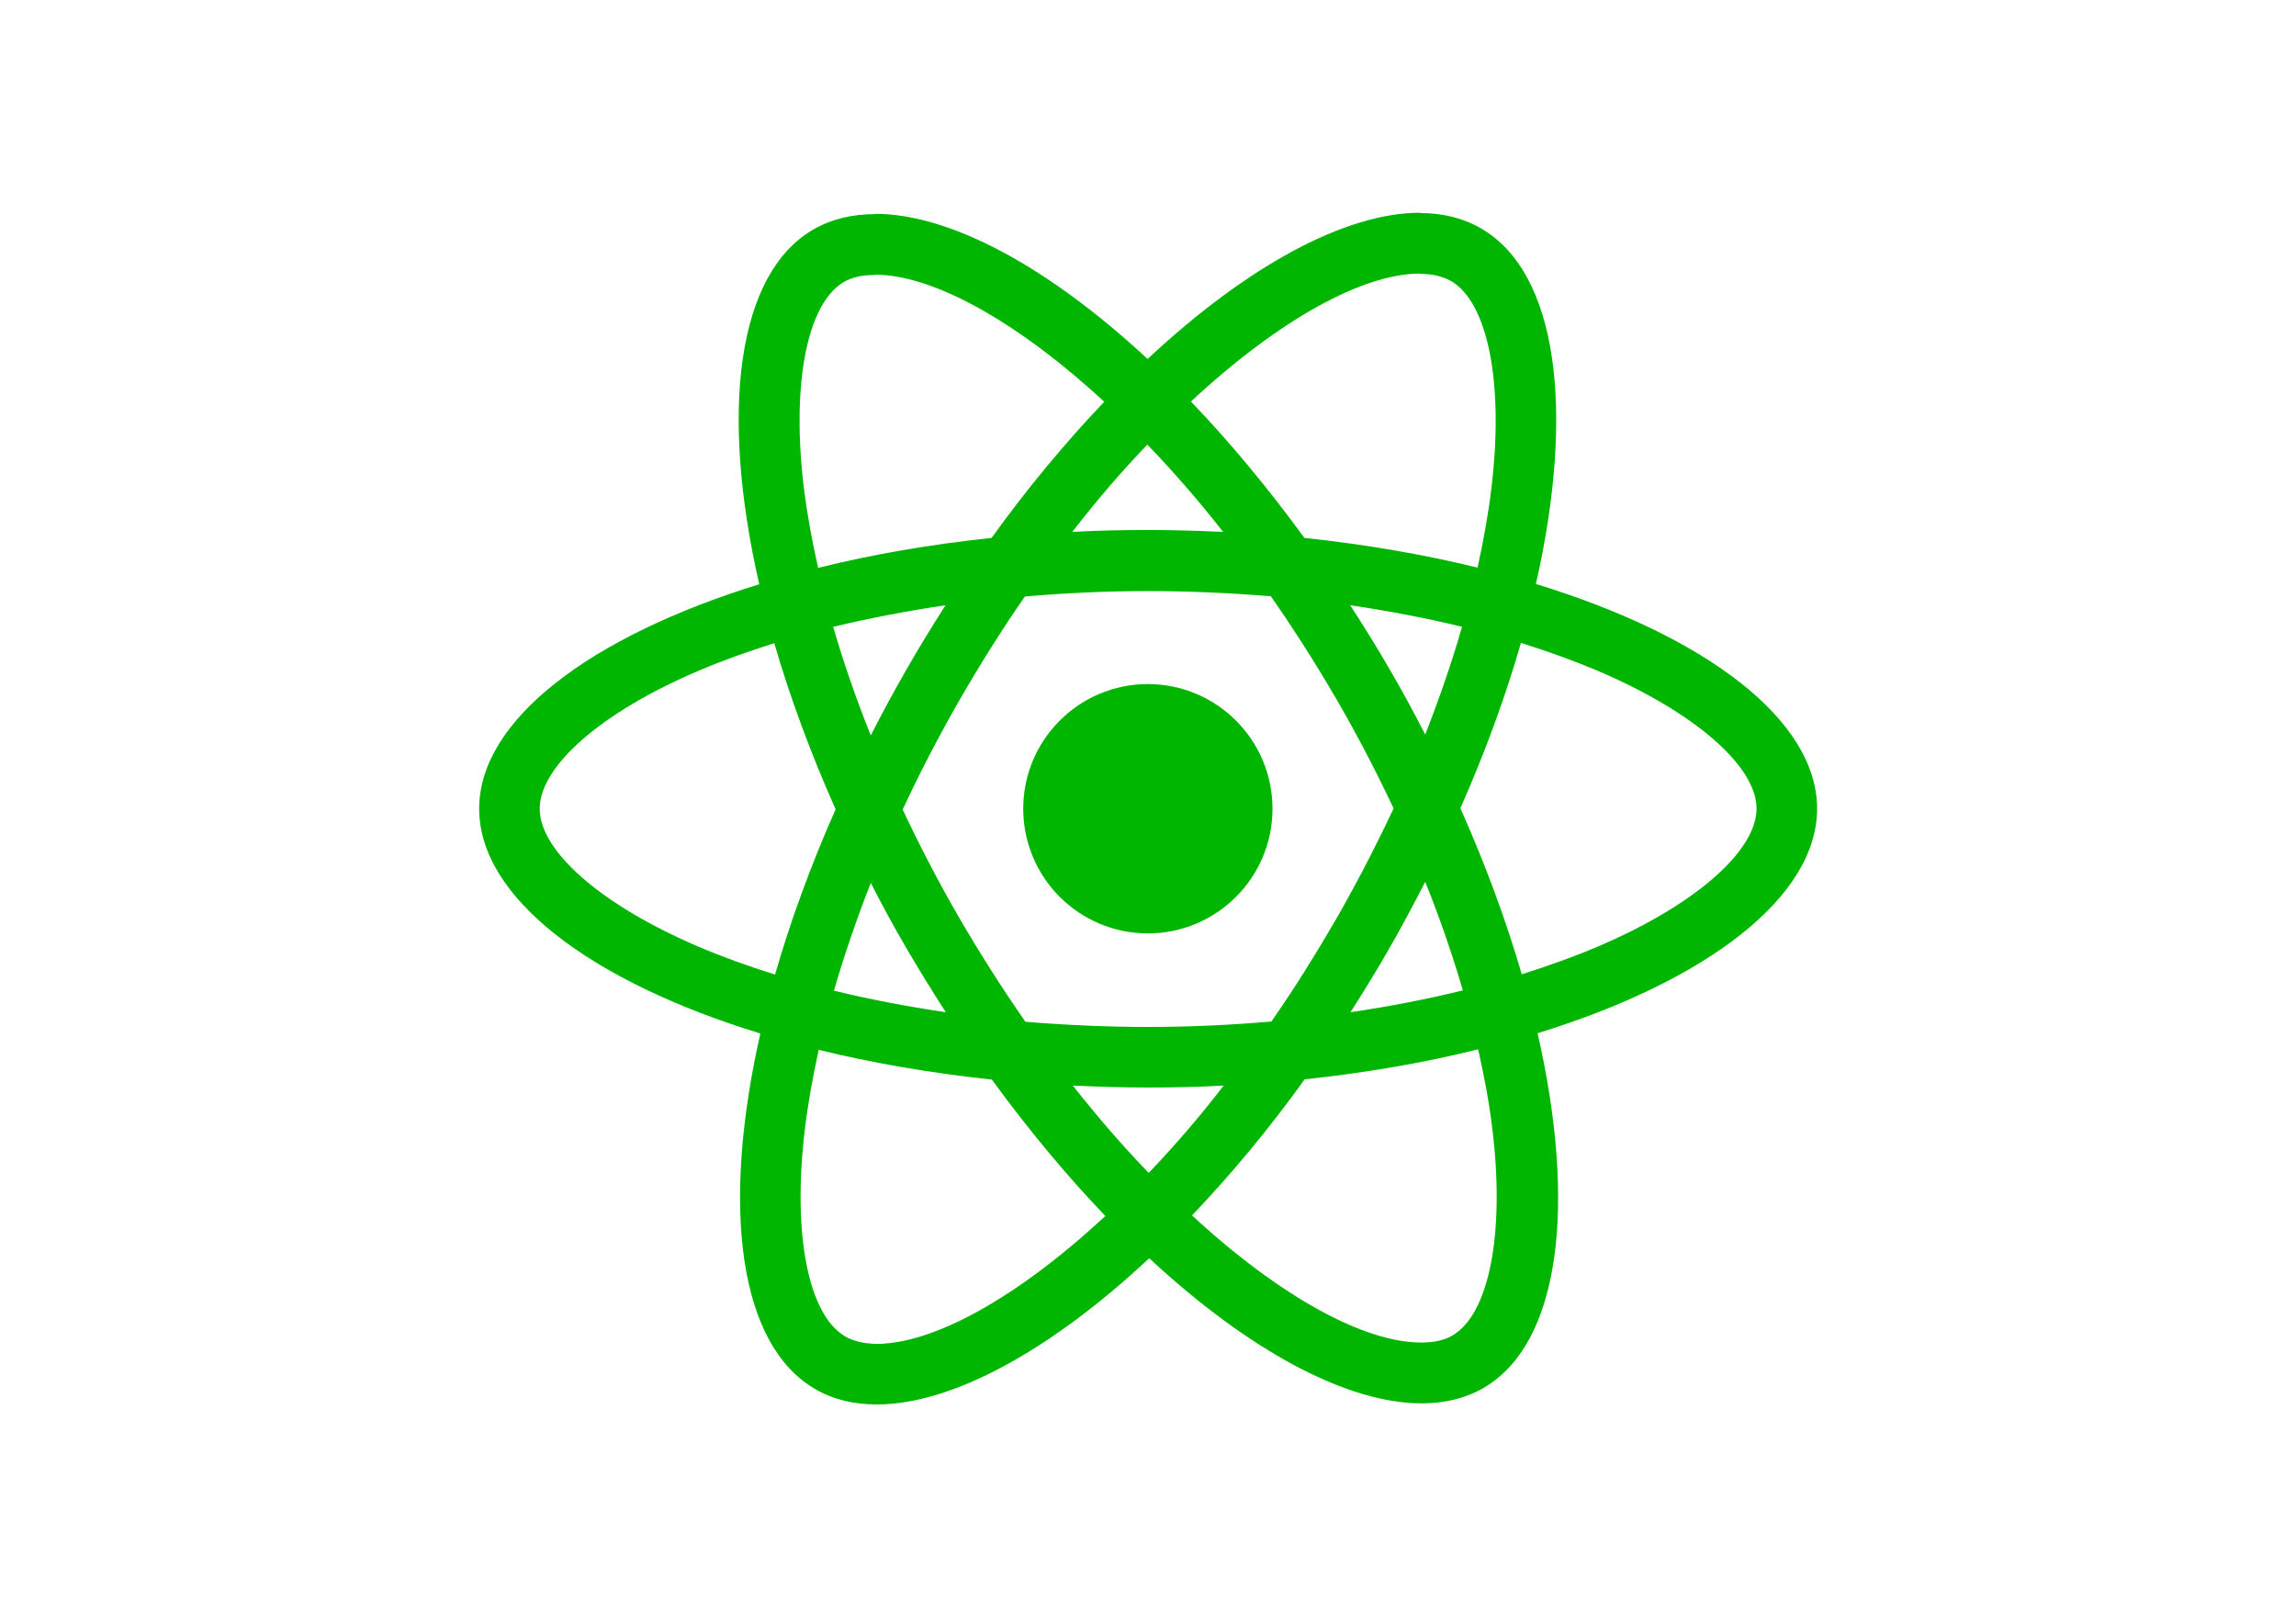
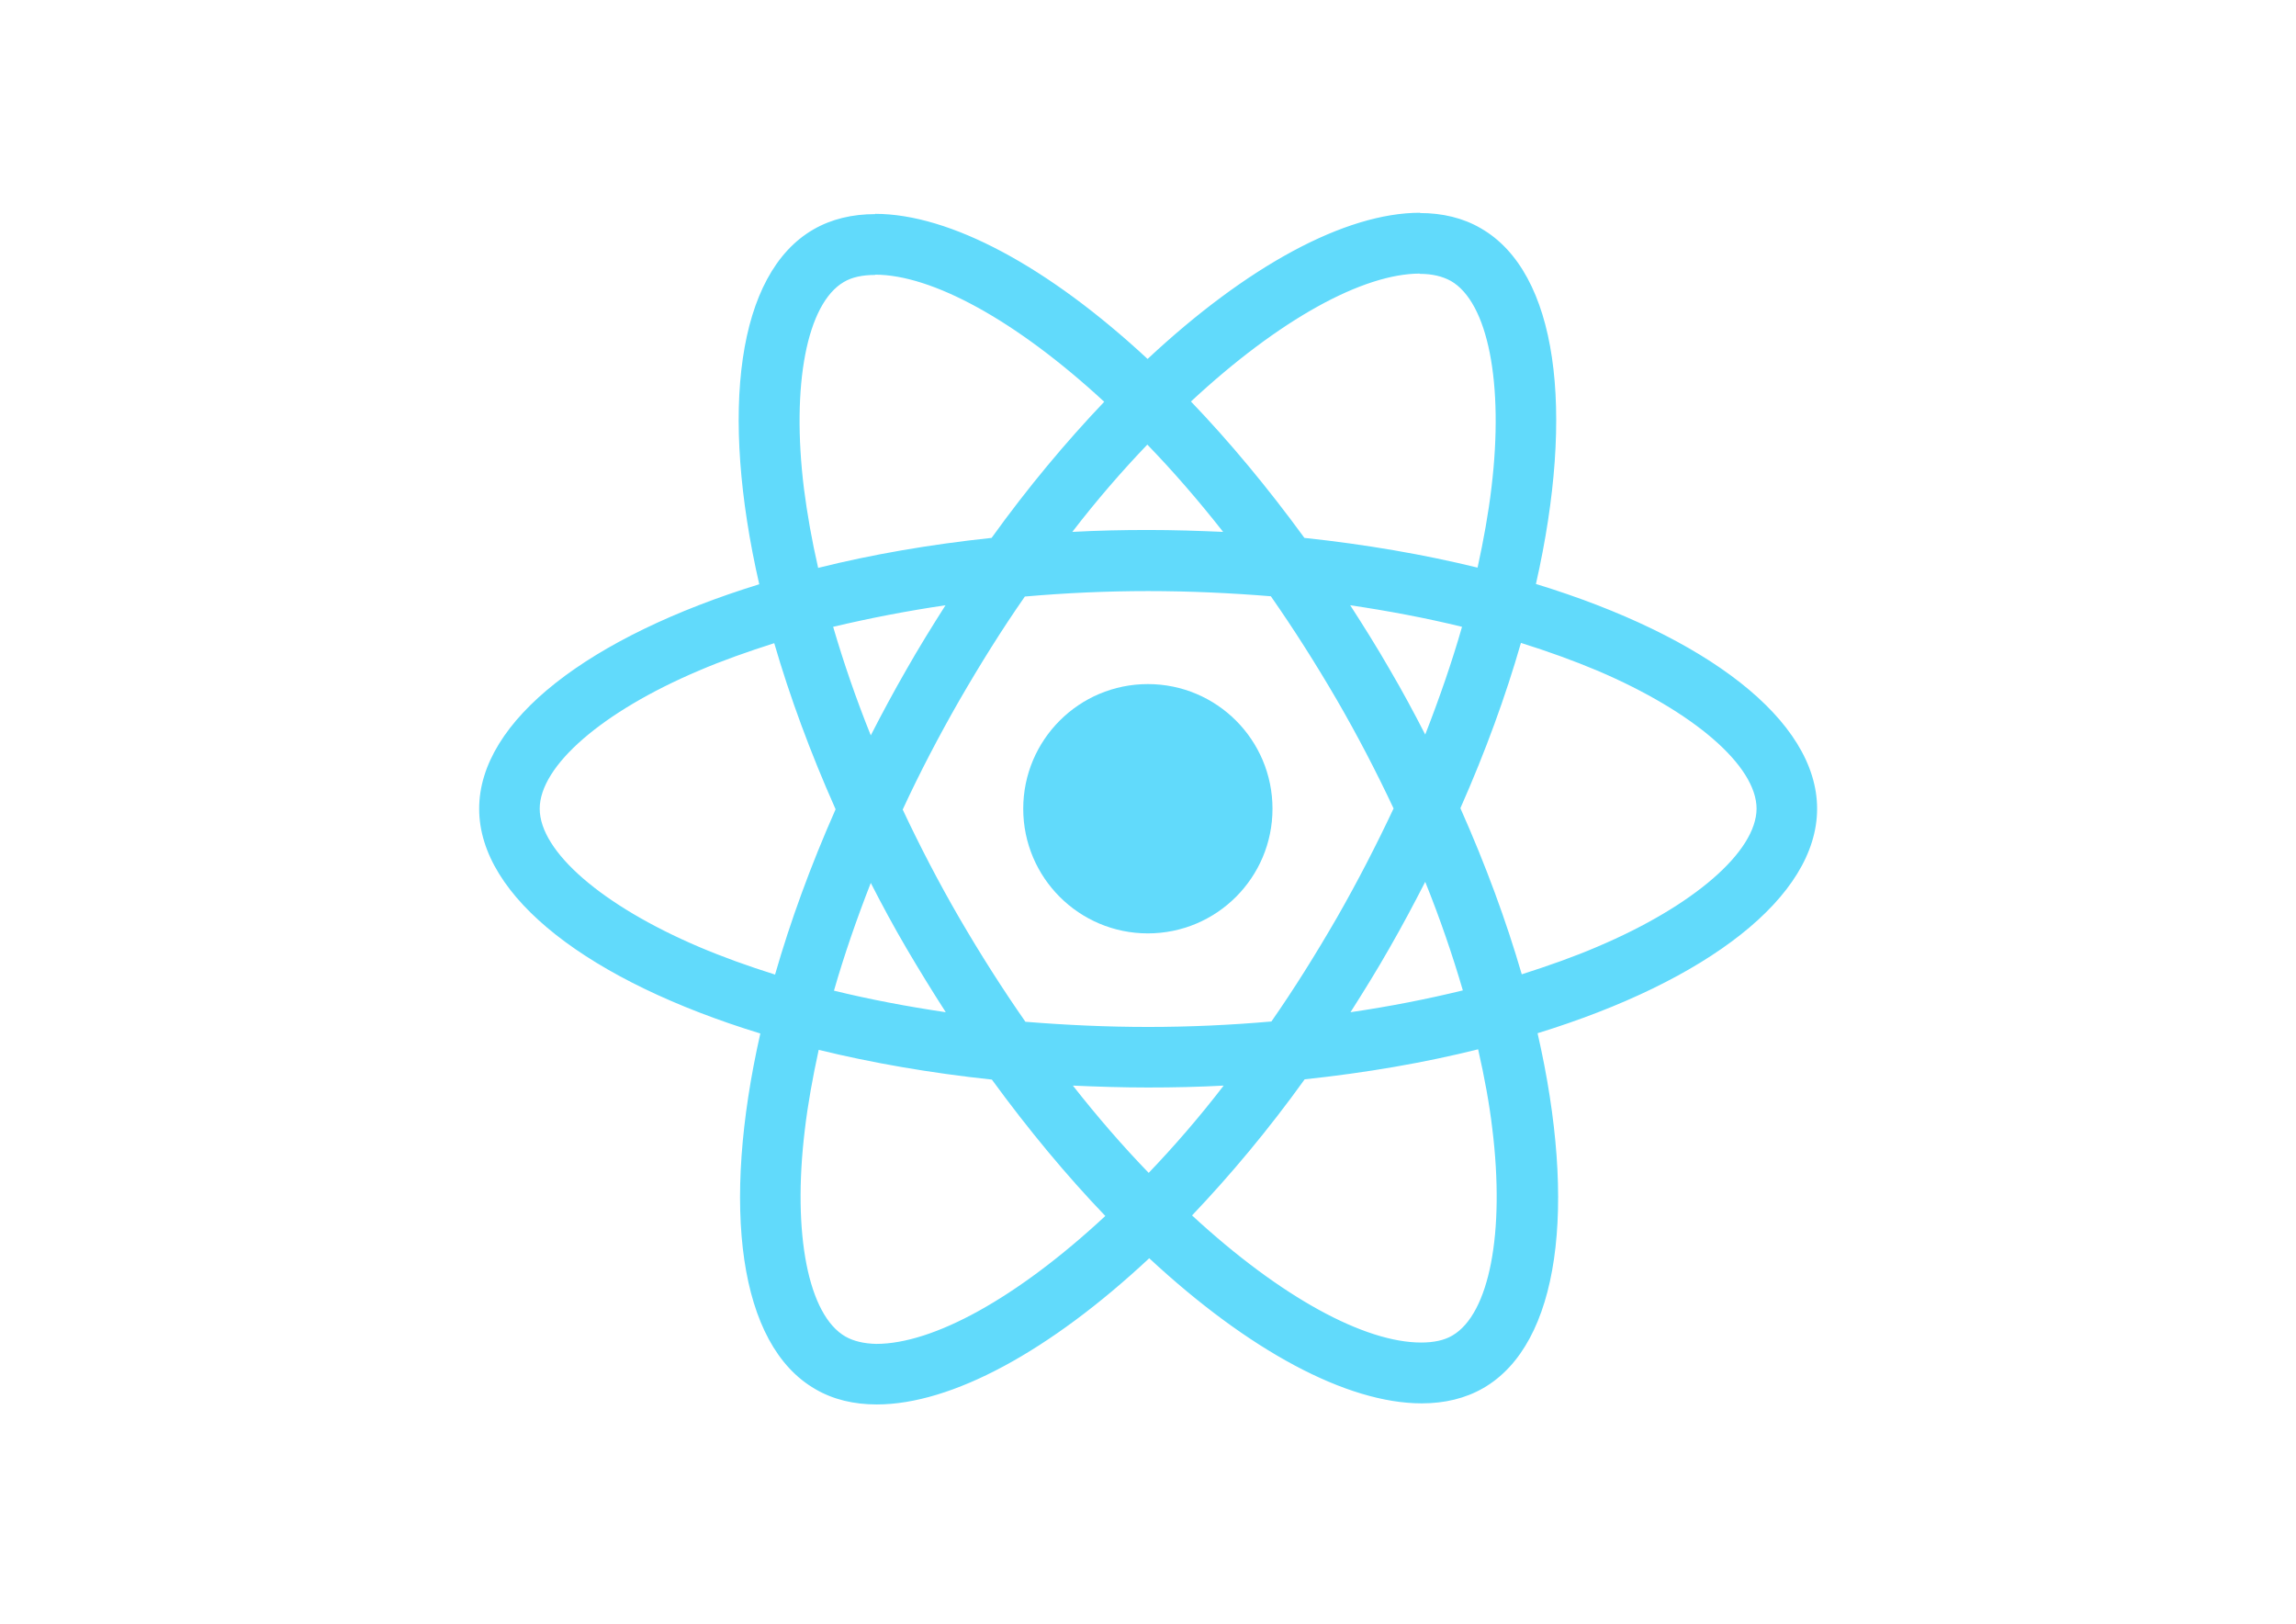
<svg xmlns="http://www.w3.org/2000/svg" viewBox="0 0 841.9 595.3">
-   <g fill="#00b600">
+   <g fill="#61DAFB">
    <path d="M666.3 296.5c0-32.5-40.7-63.3-103.1-82.4 14.4-63.6 8-114.2-20.2-130.4-6.5-3.8-14.1-5.6-22.4-5.6v22.3c4.6 0 8.3.9 11.4 2.6 13.6 7.8 19.5 37.5 14.9 75.7-1.1 9.4-2.9 19.3-5.1 29.4-19.6-4.8-41-8.5-63.5-10.9-13.5-18.5-27.5-35.3-41.6-50 32.6-30.3 63.2-46.9 84-46.9V78c-27.5 0-63.5 19.6-99.9 53.6-36.4-33.8-72.4-53.2-99.9-53.2v22.3c20.7 0 51.4 16.5 84 46.6-14 14.7-28 31.4-41.3 49.9-22.6 2.4-44 6.1-63.6 11-2.3-10-4-19.7-5.2-29-4.7-38.2 1.1-67.9 14.6-75.8 3-1.8 6.9-2.6 11.5-2.6V78.5c-8.4 0-16 1.8-22.6 5.6-28.1 16.2-34.4 66.7-19.9 130.1-62.2 19.2-102.7 49.9-102.7 82.3 0 32.5 40.7 63.3 103.1 82.4-14.4 63.6-8 114.2 20.2 130.4 6.5 3.8 14.1 5.6 22.5 5.6 27.5 0 63.5-19.6 99.9-53.6 36.4 33.8 72.4 53.2 99.9 53.2 8.4 0 16-1.8 22.6-5.6 28.1-16.2 34.4-66.7 19.9-130.1 62-19.1 102.5-49.9 102.5-82.3zm-130.2-66.7c-3.7 12.9-8.3 26.2-13.5 39.5-4.1-8-8.4-16-13.1-24-4.6-8-9.5-15.8-14.4-23.4 14.2 2.1 27.9 4.7 41 7.9zm-45.8 106.5c-7.8 13.5-15.8 26.3-24.1 38.2-14.9 1.3-30 2-45.2 2-15.1 0-30.2-.7-45-1.9-8.3-11.9-16.4-24.6-24.2-38-7.6-13.1-14.5-26.4-20.8-39.8 6.2-13.4 13.2-26.8 20.7-39.9 7.8-13.5 15.8-26.3 24.1-38.2 14.9-1.3 30-2 45.2-2 15.1 0 30.2.7 45 1.9 8.3 11.9 16.4 24.6 24.2 38 7.6 13.1 14.5 26.4 20.8 39.8-6.3 13.4-13.2 26.8-20.7 39.9zm32.3-13c5.4 13.4 10 26.8 13.8 39.8-13.1 3.2-26.9 5.9-41.2 8 4.9-7.7 9.8-15.6 14.4-23.7 4.6-8 8.9-16.1 13-24.1zM421.2 430c-9.3-9.6-18.6-20.3-27.8-32 9 .4 18.2.7 27.5.7 9.4 0 18.7-.2 27.8-.7-9 11.7-18.3 22.4-27.5 32zm-74.4-58.9c-14.2-2.1-27.9-4.7-41-7.9 3.7-12.9 8.3-26.2 13.5-39.5 4.1 8 8.4 16 13.1 24 4.7 8 9.5 15.8 14.4 23.4zM420.7 163c9.3 9.6 18.6 20.3 27.8 32-9-.4-18.2-.7-27.5-.7-9.4 0-18.7.2-27.8.7 9-11.7 18.3-22.4 27.5-32zm-74 58.9c-4.9 7.7-9.8 15.6-14.4 23.7-4.6 8-8.9 16-13 24-5.4-13.4-10-26.8-13.8-39.8 13.1-3.1 26.9-5.8 41.2-7.9zm-90.5 125.2c-35.4-15.1-58.3-34.9-58.3-50.6 0-15.7 22.9-35.6 58.3-50.6 8.6-3.7 18-7 27.7-10.1 5.7 19.6 13.2 40 22.5 60.9-9.2 20.8-16.6 41.1-22.2 60.6-9.9-3.1-19.3-6.5-28-10.2zM310 490c-13.6-7.8-19.5-37.5-14.9-75.7 1.1-9.4 2.9-19.3 5.1-29.4 19.6 4.8 41 8.5 63.5 10.9 13.5 18.5 27.5 35.3 41.6 50-32.6 30.3-63.2 46.9-84 46.9-4.5-.1-8.3-1-11.3-2.7zm237.2-76.2c4.7 38.2-1.1 67.9-14.6 75.8-3 1.8-6.9 2.6-11.5 2.6-20.7 0-51.4-16.5-84-46.6 14-14.7 28-31.4 41.3-49.9 22.6-2.4 44-6.1 63.6-11 2.3 10.1 4.1 19.8 5.2 29.1zm38.5-66.7c-8.6 3.7-18 7-27.7 10.1-5.7-19.6-13.2-40-22.5-60.9 9.2-20.8 16.6-41.1 22.2-60.6 9.9 3.1 19.3 6.5 28.1 10.2 35.4 15.1 58.3 34.9 58.3 50.6-.1 15.7-23 35.6-58.4 50.6zM320.8 78.4z" />
    <circle cx="420.9" cy="296.5" r="45.7" />
    <path d="M520.5 78.1z" />
  </g>
</svg>
